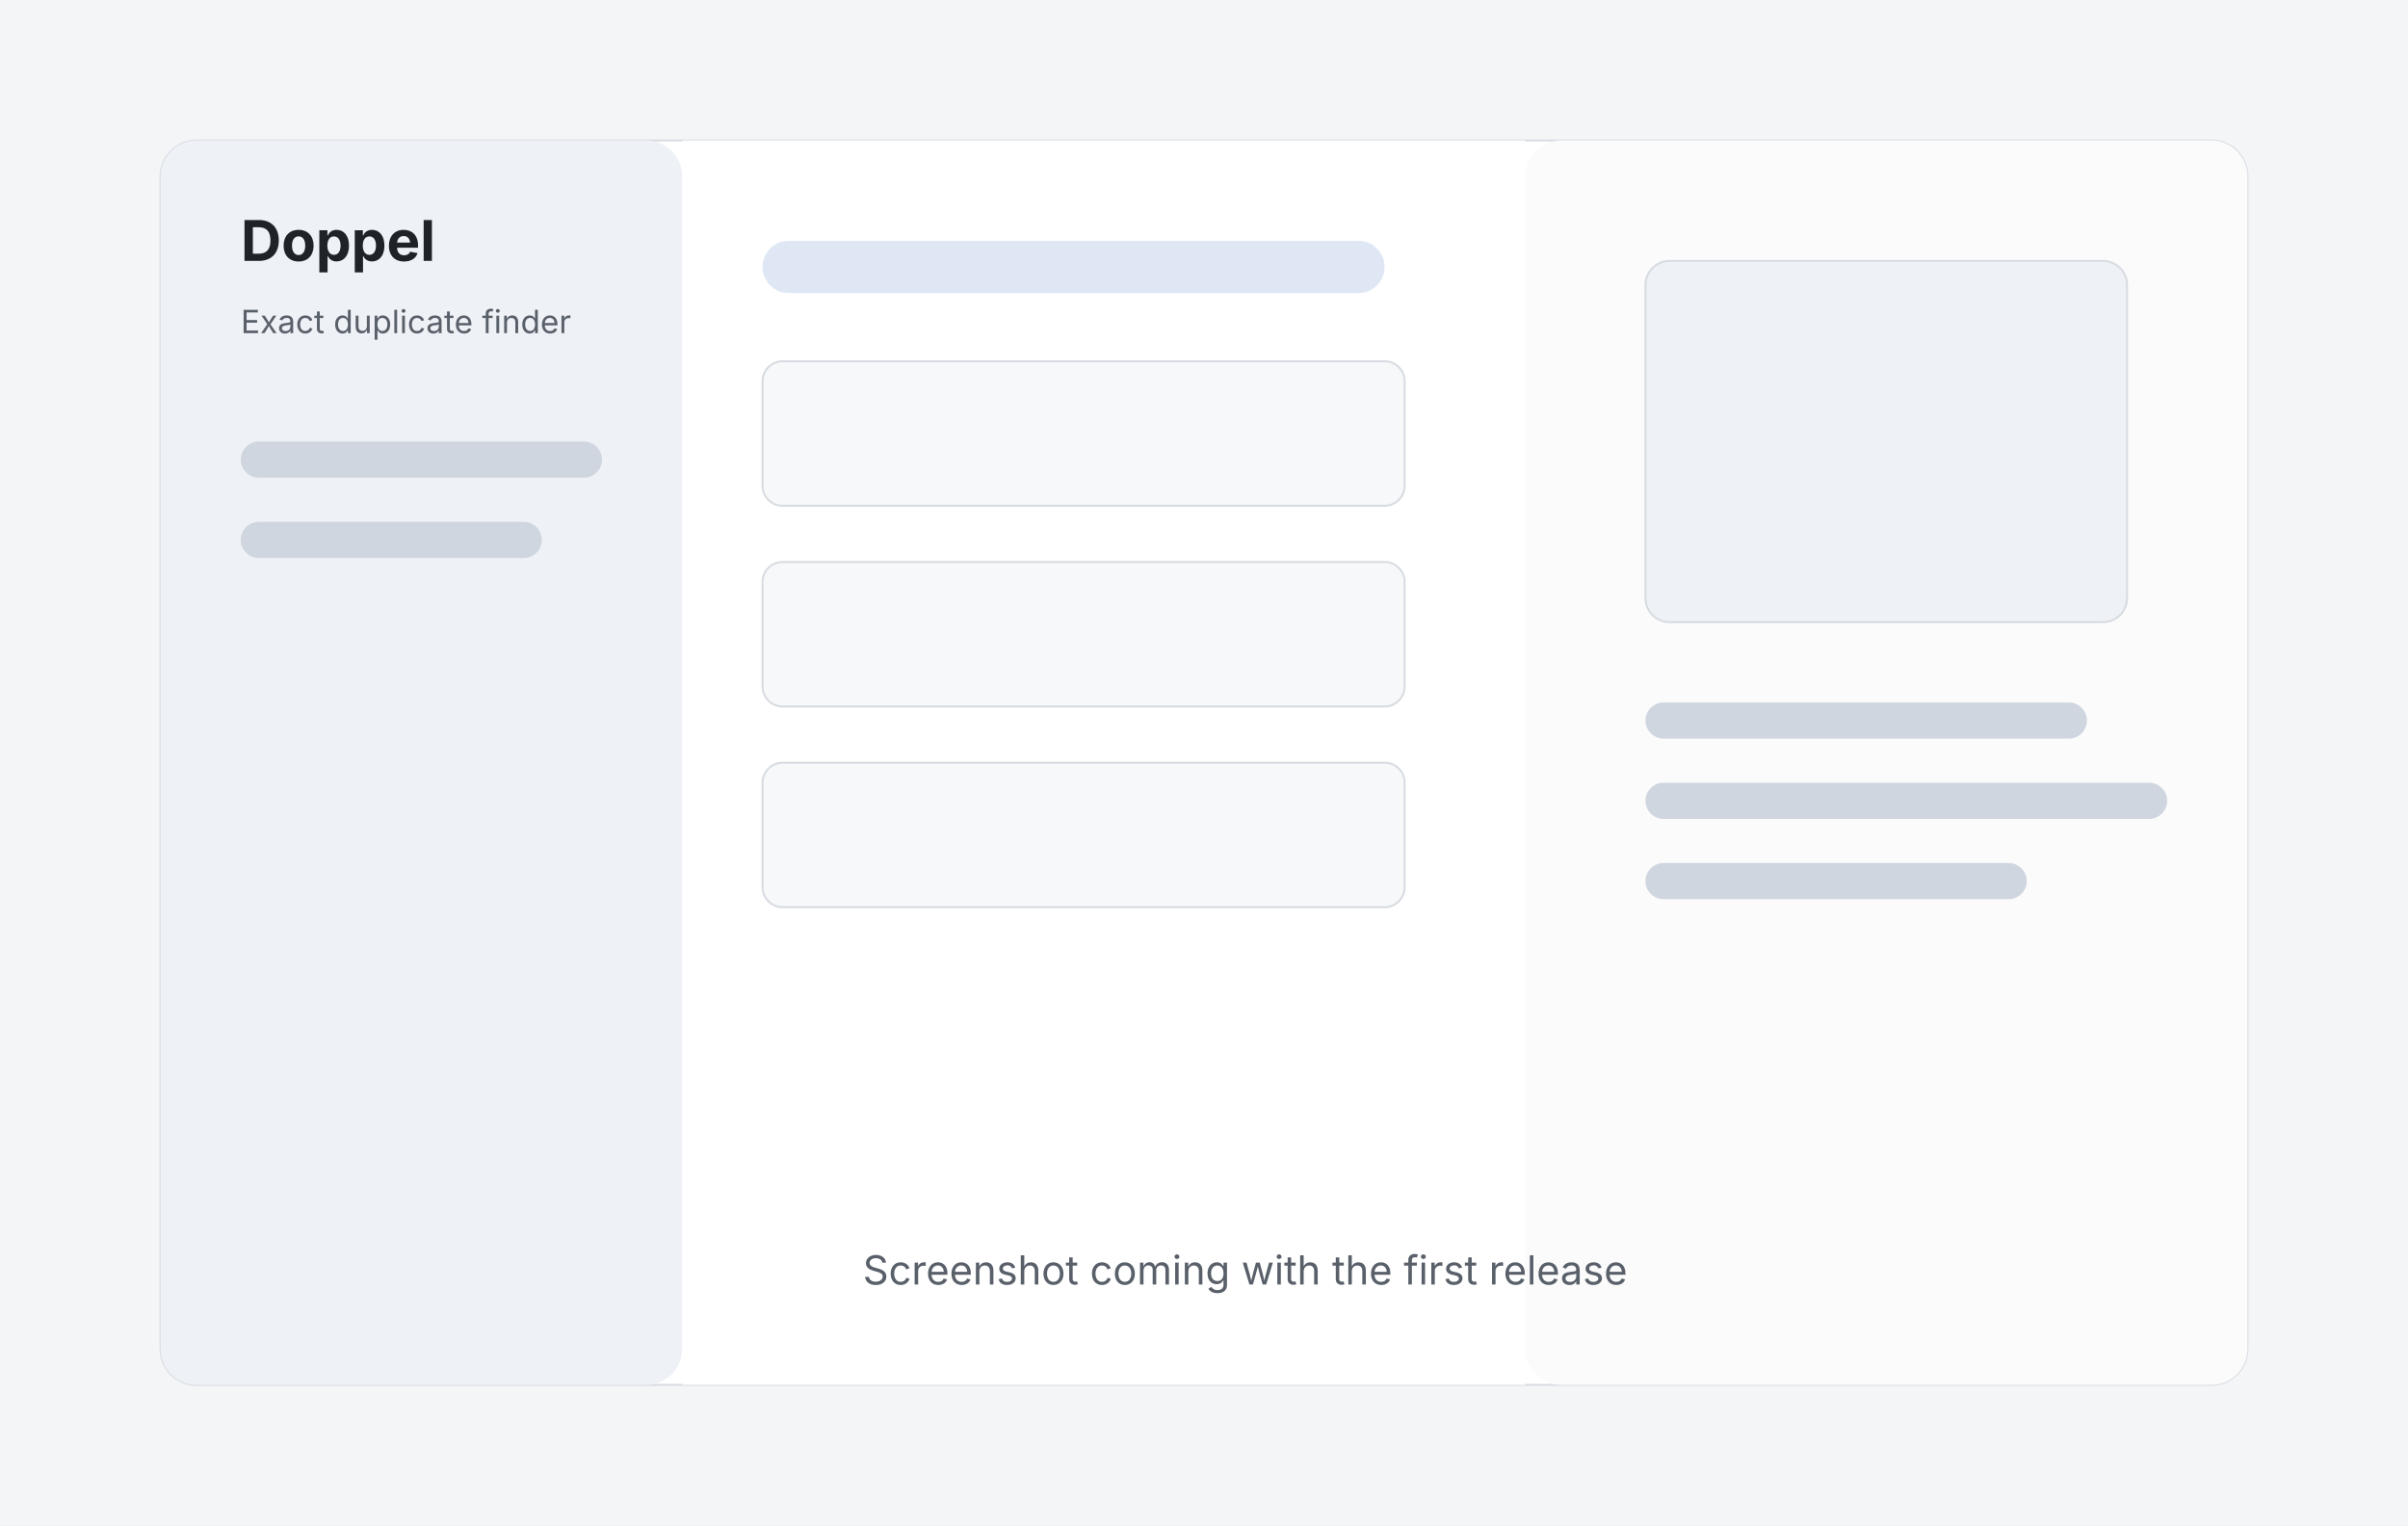
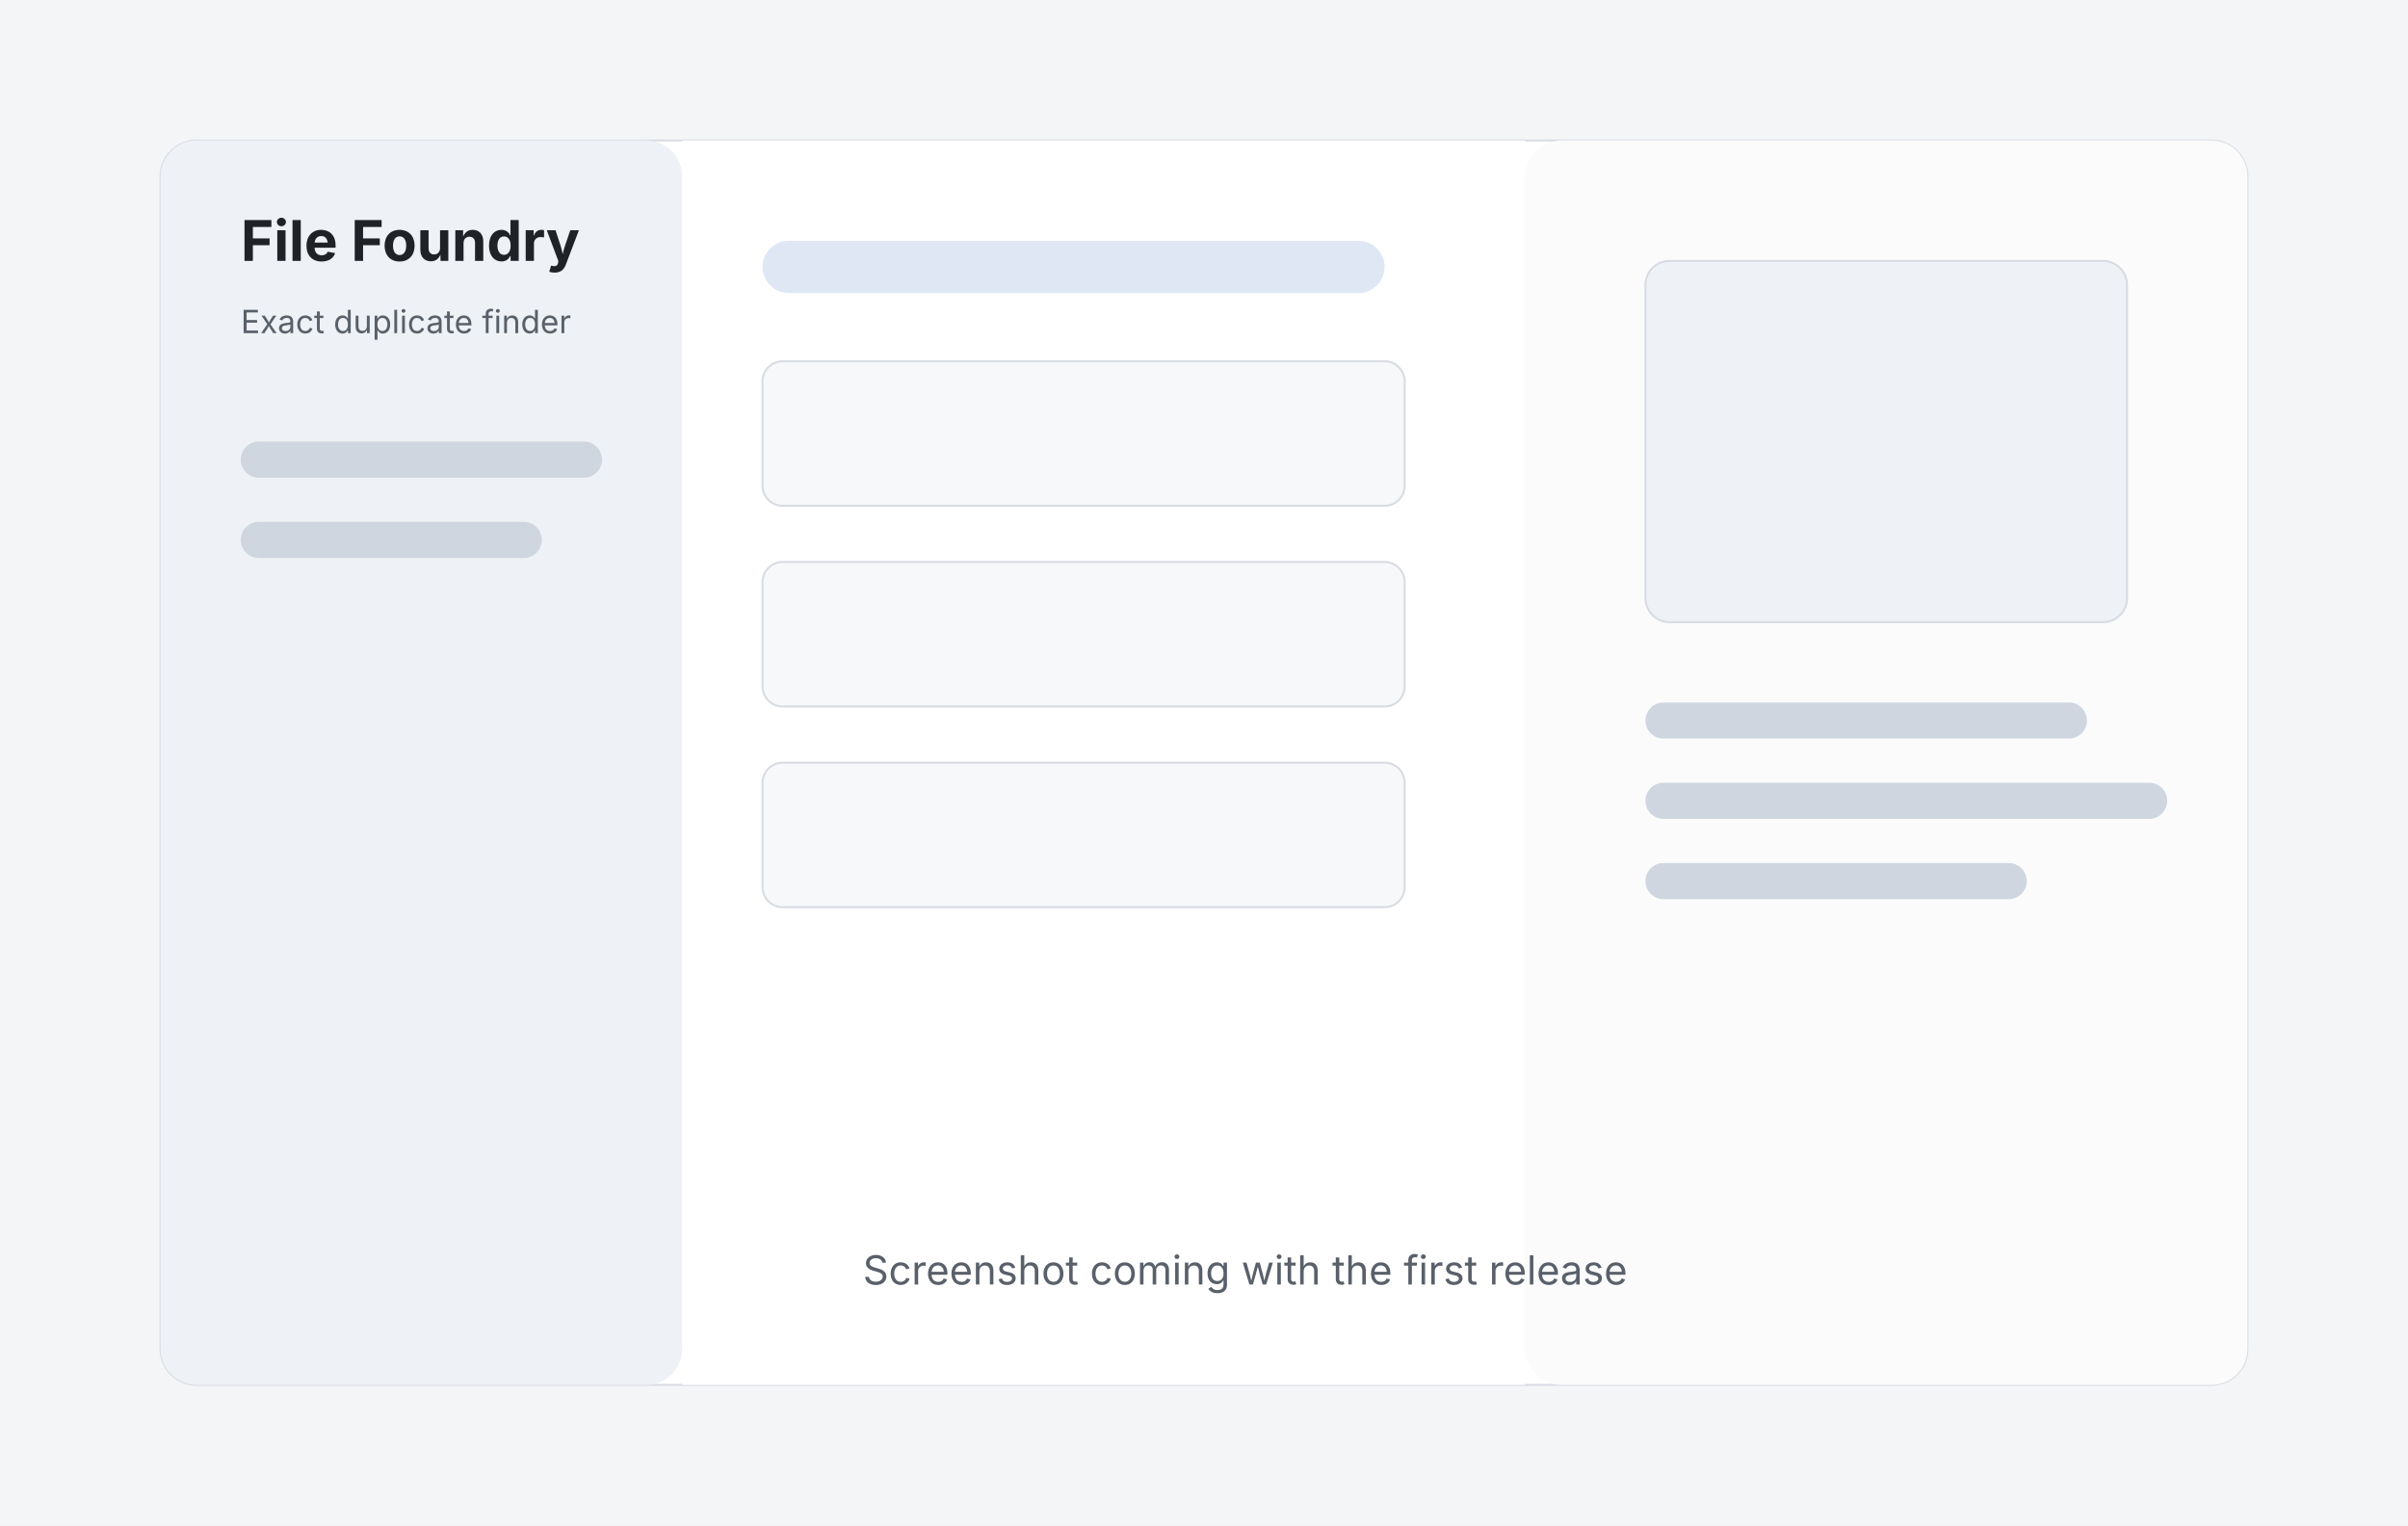
<svg xmlns="http://www.w3.org/2000/svg" width="1200" height="760" viewBox="0 0 1200 760" role="img" aria-labelledby="title desc">
  <rect width="1200" height="760" fill="#f4f5f7" />
  <rect x="80" y="70" width="1040" height="620" rx="18" fill="#ffffff" stroke="#d8dce2" />
  <rect x="80" y="70" width="260" height="620" rx="18" fill="#eef1f5" />
  <rect x="340" y="70" width="420" height="620" fill="#ffffff" />
  <rect x="760" y="70" width="360" height="620" rx="18" fill="#fbfbfc" />
-   <text x="120" y="130" font-family="-apple-system, BlinkMacSystemFont, Segoe UI, sans-serif" font-size="28" font-weight="700" fill="#1f2328">Doppel</text>
+   <text x="120" y="130" font-family="-apple-system, BlinkMacSystemFont, Segoe UI, sans-serif" font-size="28" font-weight="700" fill="#1f2328">File Foundry</text>
  <text x="120" y="166" font-family="-apple-system, BlinkMacSystemFont, Segoe UI, sans-serif" font-size="16" fill="#59606a">Exact duplicate finder</text>
  <rect x="120" y="220" width="180" height="18" rx="9" fill="#cfd6df" />
  <rect x="120" y="260" width="150" height="18" rx="9" fill="#cfd6df" />
  <rect x="380" y="120" width="310" height="26" rx="13" fill="#dfe7f5" />
  <rect x="380" y="180" width="320" height="72" rx="10" fill="#f7f8fa" stroke="#d8dce2" />
  <rect x="380" y="280" width="320" height="72" rx="10" fill="#f7f8fa" stroke="#d8dce2" />
  <rect x="380" y="380" width="320" height="72" rx="10" fill="#f7f8fa" stroke="#d8dce2" />
  <rect x="820" y="130" width="240" height="180" rx="12" fill="#eef1f5" stroke="#d8dce2" />
  <rect x="820" y="350" width="220" height="18" rx="9" fill="#cfd6df" />
  <rect x="820" y="390" width="260" height="18" rx="9" fill="#cfd6df" />
  <rect x="820" y="430" width="190" height="18" rx="9" fill="#cfd6df" />
  <text x="430" y="640" font-family="-apple-system, BlinkMacSystemFont, Segoe UI, sans-serif" font-size="20" fill="#59606a">Screenshot coming with the first release</text>
</svg>
